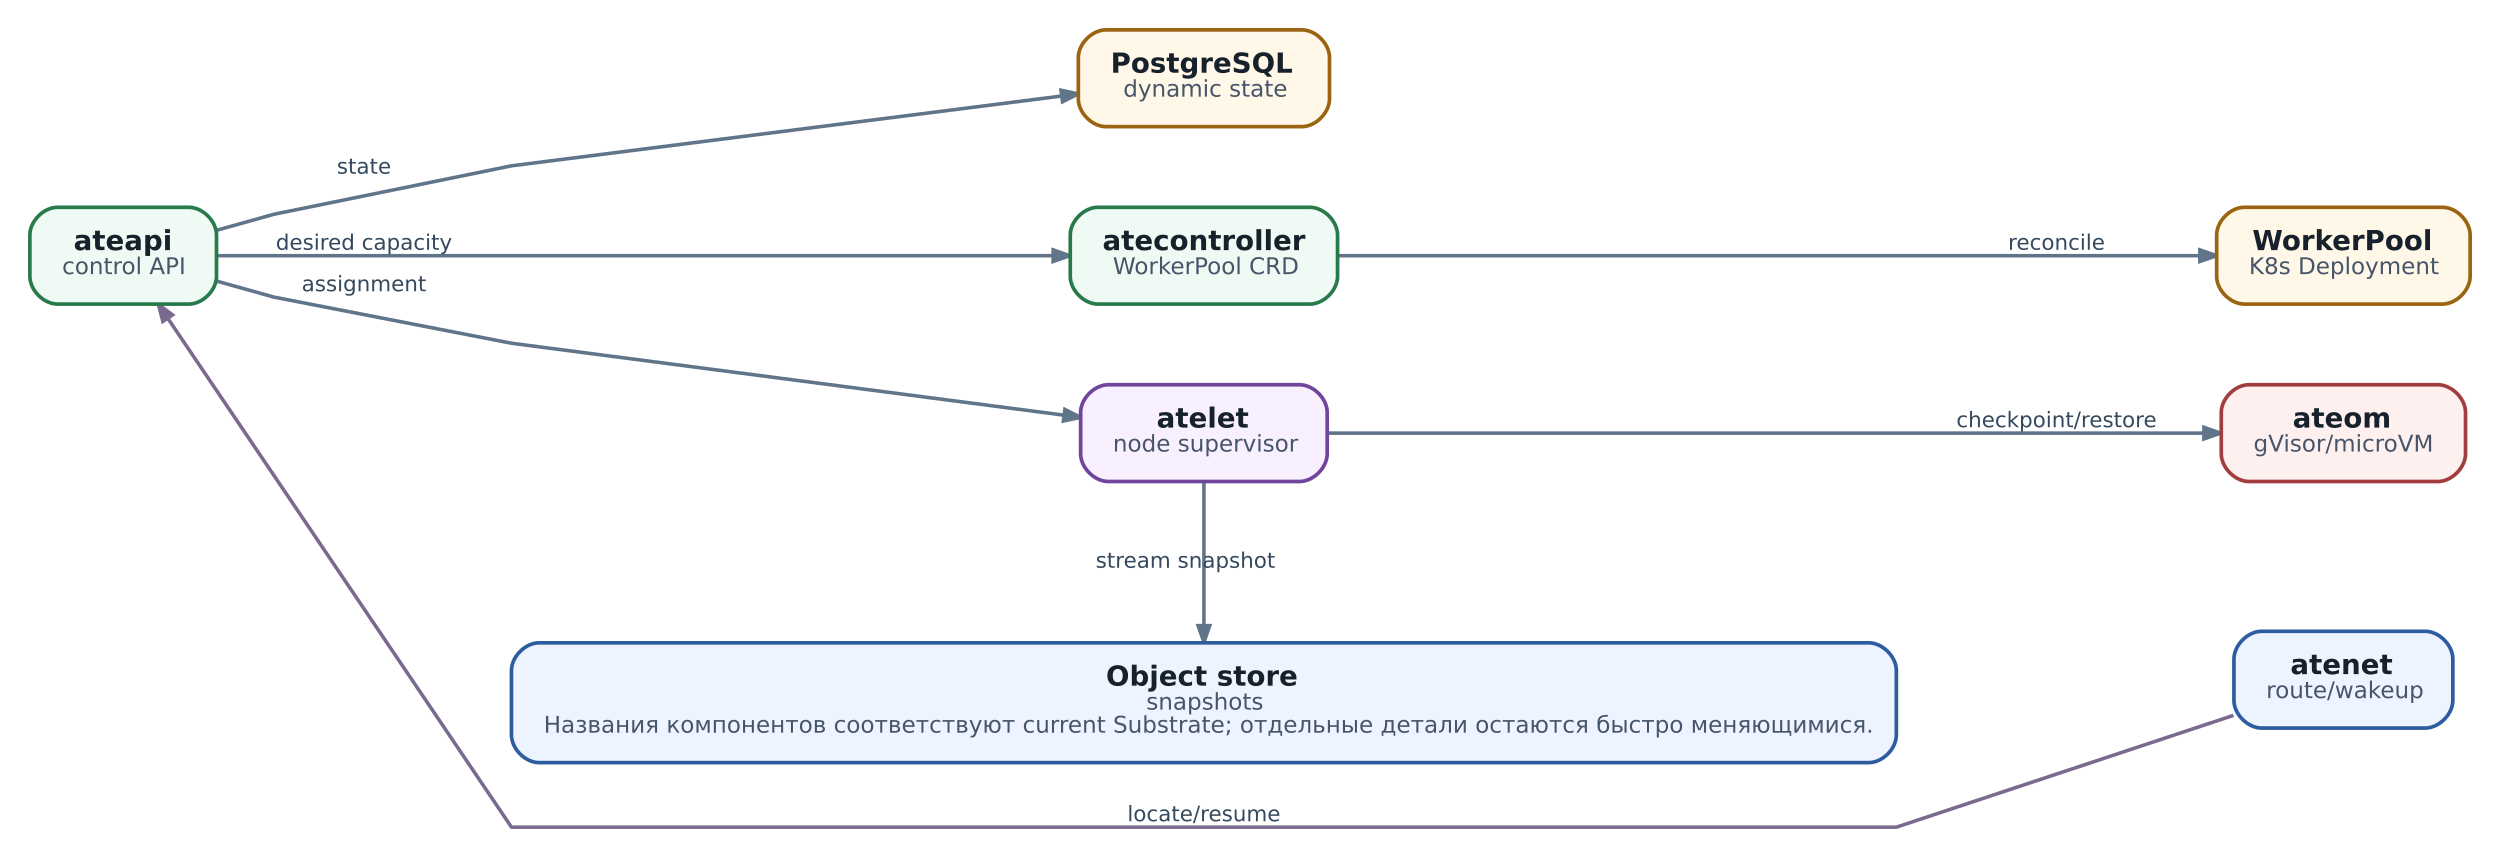
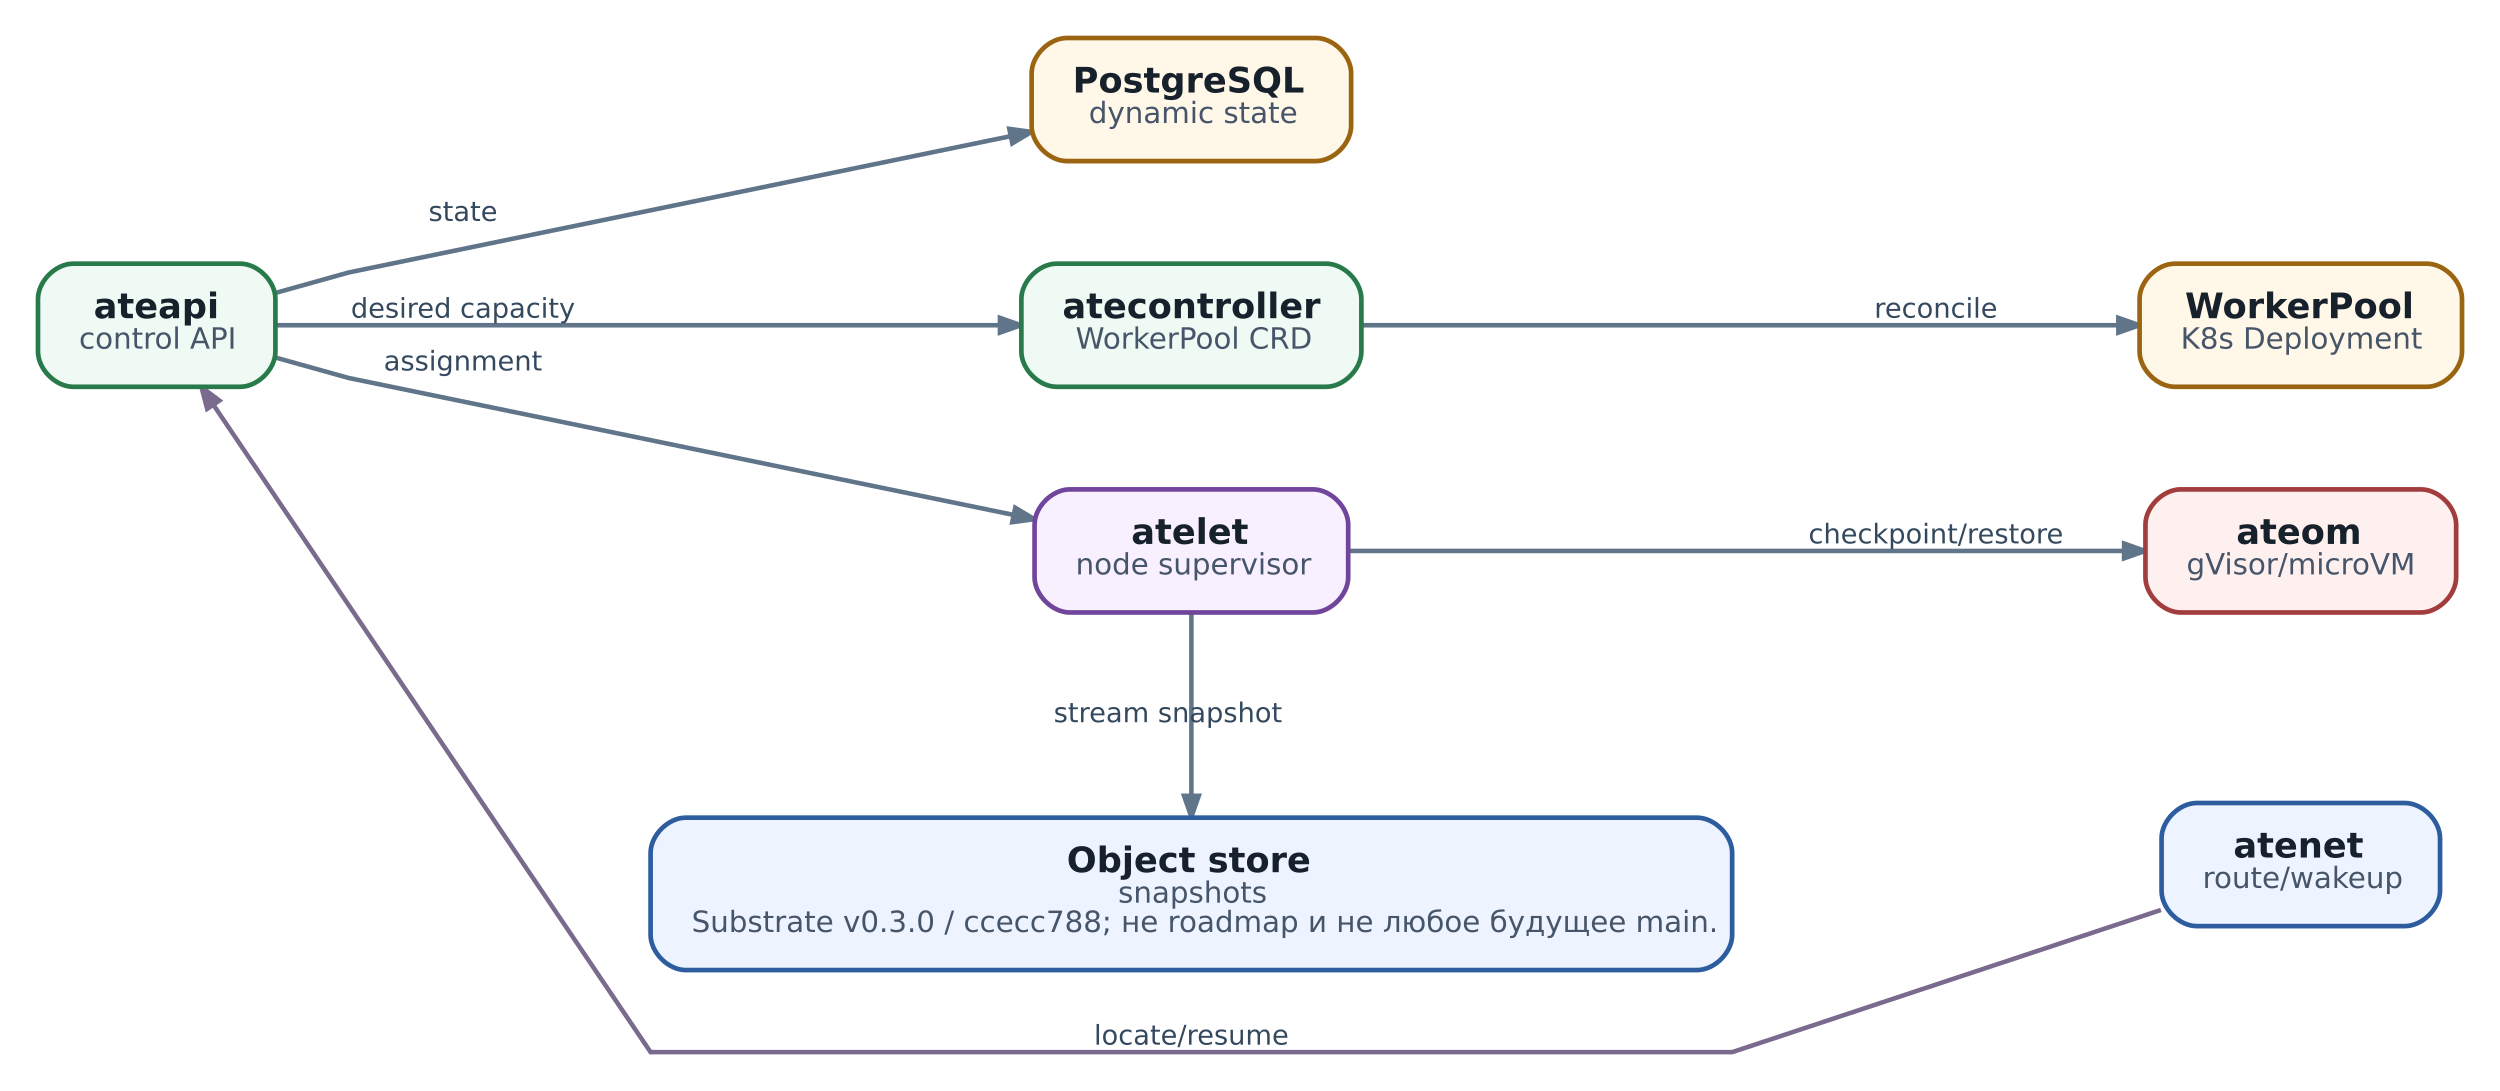
- <svg xmlns="http://www.w3.org/2000/svg" aria-label="Agent Substrate: operational data path" class="diagram diagram-redrawn" height="371.92" role="img" viewBox="0 0 1084.92 371.92" width="1084.92">
+ <svg xmlns="http://www.w3.org/2000/svg" aria-label="Agent Substrate: operational data path" class="diagram diagram-redrawn" height="371.92" role="img" viewBox="0 0 852.92 371.92" width="852.92">
  <g class="graph" transform="scale(1 1) rotate(0) translate(12.96 358.96)">
    <g class="edge">
-       <path d="M81.25,-259.09C94.52,-262.8 106,-266 106,-266 106,-266 209,-287 209,-287 209,-287 360.19,-306.18 447.73,-317.29" fill="none" stroke="#60748a" stroke-width="1.55" />
-       <polygon fill="#60748a" points="447.5,-319.8 454.96,-318.21 448.13,-314.8 447.5,-319.8" stroke="#60748a" stroke-width="1.55" />
+       <path d="M81.25,-259.09C94.52,-262.8 106,-266 106,-266 106,-266 247.65,-295.17 331.75,-312.49" fill="none" stroke="#60748a" stroke-width="1.55" />
+       <polygon fill="#60748a" points="331.39,-314.99 338.95,-313.97 332.4,-310.05 331.39,-314.99" stroke="#60748a" stroke-width="1.55" />
      <text fill="#34495e" font-family="DejaVu Sans" font-size="9.30" text-anchor="middle" x="145" y="-283.56">state</text>
    </g>
    <g class="edge">
-       <path d="M81.32,-248C162.04,-248 345.61,-248 443.77,-248" fill="none" stroke="#60748a" stroke-width="1.55" />
-       <polygon fill="#60748a" points="444.06,-250.52 451.26,-248 444.06,-245.48 444.06,-250.52" stroke="#60748a" stroke-width="1.55" />
+       <path d="M81.08,-248C141.14,-248 255.92,-248 328.11,-248" fill="none" stroke="#60748a" stroke-width="1.55" />
+       <polygon fill="#60748a" points="328.19,-250.52 335.39,-248 328.19,-245.48 328.19,-250.52" stroke="#60748a" stroke-width="1.55" />
      <text fill="#34495e" font-family="DejaVu Sans" font-size="9.30" text-anchor="middle" x="145" y="-250.56">desired capacity</text>
    </g>
    <g class="edge">
-       <path d="M81.25,-236.91C94.52,-233.2 106,-230 106,-230 106,-230 209,-210 209,-210 209,-210 361.4,-190.15 448.78,-178.78" fill="none" stroke="#60748a" stroke-width="1.55" />
-       <polygon fill="#60748a" points="449.17,-181.27 455.99,-177.84 448.52,-176.27 449.17,-181.27" stroke="#60748a" stroke-width="1.55" />
+       <path d="M81.25,-236.91C94.52,-233.2 106,-230 106,-230 106,-230 248.8,-200.59 332.76,-183.3" fill="none" stroke="#60748a" stroke-width="1.55" />
+       <polygon fill="#60748a" points="333.41,-185.74 339.95,-181.82 332.39,-180.81 333.41,-185.74" stroke="#60748a" stroke-width="1.55" />
      <text fill="#34495e" font-family="DejaVu Sans" font-size="9.30" text-anchor="middle" x="145" y="-232.56">assignment</text>
    </g>
    <g class="edge">
-       <path d="M567.96,-248C661.44,-248 845.63,-248 941.59,-248" fill="none" stroke="#60748a" stroke-width="1.55" />
-       <polygon fill="#60748a" points="941.71,-250.52 948.91,-248 941.71,-245.48 941.71,-250.52" stroke="#60748a" stroke-width="1.55" />
-       <text fill="#34495e" font-family="DejaVu Sans" font-size="9.30" text-anchor="middle" x="879.5" y="-250.56">reconcile</text>
+       <path d="M451.68,-248C521.15,-248 637.89,-248 709.33,-248" fill="none" stroke="#60748a" stroke-width="1.55" />
+       <polygon fill="#60748a" points="709.75,-250.52 716.95,-248 709.75,-245.48 709.75,-250.52" stroke="#60748a" stroke-width="1.55" />
+       <text fill="#34495e" font-family="DejaVu Sans" font-size="9.30" text-anchor="middle" x="647.5" y="-250.56">reconcile</text>
    </g>
    <g class="edge">
-       <path d="M956.28,-48.51C899.16,-29.57 810,0 810,0 810,0 209,0 209,0 209,0 103.65,-155.98 60.05,-220.54" fill="none" stroke="#7a6a8e" stroke-width="1.55" />
+       <path d="M724.28,-48.51C667.16,-29.57 578,0 578,0 578,0 209,0 209,0 209,0 103.65,-155.98 60.05,-220.54" fill="none" stroke="#7a6a8e" stroke-width="1.55" />
      <polygon fill="#7a6a8e" points="57.72,-219.48 55.78,-226.86 61.9,-222.3 57.72,-219.48" stroke="#7a6a8e" stroke-width="1.55" />
-       <text fill="#34495e" font-family="DejaVu Sans" font-size="9.30" text-anchor="middle" x="509.5" y="-2.56">locate/resume</text>
+       <text fill="#34495e" font-family="DejaVu Sans" font-size="9.30" text-anchor="middle" x="393.5" y="-2.56">locate/resume</text>
    </g>
    <g class="edge">
-       <path d="M563.21,-171C655.59,-171 846.16,-171 943.28,-171" fill="none" stroke="#60748a" stroke-width="1.55" />
-       <polygon fill="#60748a" points="943.47,-173.52 950.67,-171 943.47,-168.48 943.47,-173.52" stroke="#60748a" stroke-width="1.55" />
-       <text fill="#34495e" font-family="DejaVu Sans" font-size="9.30" text-anchor="middle" x="879.5" y="-173.56">checkpoint/restore</text>
+       <path d="M447.25,-171C516.8,-171 638.87,-171 711.6,-171" fill="none" stroke="#60748a" stroke-width="1.55" />
+       <polygon fill="#60748a" points="711.71,-173.52 718.91,-171 711.71,-168.48 711.71,-173.52" stroke="#60748a" stroke-width="1.55" />
+       <text fill="#34495e" font-family="DejaVu Sans" font-size="9.30" text-anchor="middle" x="647.5" y="-173.56">checkpoint/restore</text>
    </g>
    <g class="edge">
-       <path d="M509.5,-149.9C509.5,-132.59 509.5,-107.75 509.5,-87.69" fill="none" stroke="#60748a" stroke-width="1.55" />
-       <polygon fill="#60748a" points="512.02,-87.46 509.5,-80.26 506.98,-87.46 512.02,-87.46" stroke="#60748a" stroke-width="1.55" />
-       <text fill="#34495e" font-family="DejaVu Sans" font-size="9.30" text-anchor="middle" x="501.5" y="-112.56">stream snapshot</text>
+       <path d="M393.5,-149.9C393.5,-132.59 393.5,-107.75 393.5,-87.69" fill="none" stroke="#60748a" stroke-width="1.55" />
+       <polygon fill="#60748a" points="396.02,-87.46 393.5,-80.26 390.98,-87.46 396.02,-87.46" stroke="#60748a" stroke-width="1.55" />
+       <text fill="#34495e" font-family="DejaVu Sans" font-size="9.30" text-anchor="middle" x="385.5" y="-112.56">stream snapshot</text>
    </g>
    <g class="node">
      <path d="M69,-269C69,-269 12,-269 12,-269 6,-269 0,-263 0,-257 0,-257 0,-239 0,-239 0,-233 6,-227 12,-227 12,-227 69,-227 69,-227 75,-227 81,-233 81,-239 81,-239 81,-257 81,-257 81,-263 75,-269 69,-269" fill="#eefaf3" stroke="#287a4b" stroke-width="1.6" />
      <text fill="#17212b" font-family="DejaVu Sans" font-size="12.00" font-weight="bold" text-anchor="start" x="19" y="-250.4">ateapi</text>
      <text fill="#465569" font-family="DejaVu Sans" font-size="10.00" text-anchor="start" x="14" y="-240">control API</text>
    </g>
    <g class="node">
-       <path d="M552,-346C552,-346 467,-346 467,-346 461,-346 455,-340 455,-334 455,-334 455,-316 455,-316 455,-310 461,-304 467,-304 467,-304 552,-304 552,-304 558,-304 564,-310 564,-316 564,-316 564,-334 564,-334 564,-340 558,-346 552,-346" fill="#fff7e8" stroke="#9a6410" stroke-width="1.6" />
-       <text fill="#17212b" font-family="DejaVu Sans" font-size="12.00" font-weight="bold" text-anchor="start" x="469" y="-327.4">PostgreSQL</text>
-       <text fill="#465569" font-family="DejaVu Sans" font-size="10.00" text-anchor="start" x="474.5" y="-317">dynamic state</text>
+       <path d="M436,-346C436,-346 351,-346 351,-346 345,-346 339,-340 339,-334 339,-334 339,-316 339,-316 339,-310 345,-304 351,-304 351,-304 436,-304 436,-304 442,-304 448,-310 448,-316 448,-316 448,-334 448,-334 448,-340 442,-346 436,-346" fill="#fff7e8" stroke="#9a6410" stroke-width="1.6" />
+       <text fill="#17212b" font-family="DejaVu Sans" font-size="12.00" font-weight="bold" text-anchor="start" x="353" y="-327.4">PostgreSQL</text>
+       <text fill="#465569" font-family="DejaVu Sans" font-size="10.00" text-anchor="start" x="358.5" y="-317">dynamic state</text>
    </g>
    <g class="node">
-       <path d="M555.5,-269C555.5,-269 463.5,-269 463.5,-269 457.5,-269 451.5,-263 451.5,-257 451.5,-257 451.5,-239 451.5,-239 451.5,-233 457.5,-227 463.5,-227 463.5,-227 555.5,-227 555.5,-227 561.5,-227 567.5,-233 567.5,-239 567.5,-239 567.5,-257 567.5,-257 567.5,-263 561.5,-269 555.5,-269" fill="#eefaf3" stroke="#287a4b" stroke-width="1.6" />
-       <text fill="#17212b" font-family="DejaVu Sans" font-size="12.00" font-weight="bold" text-anchor="start" x="465.5" y="-250.4">atecontroller</text>
-       <text fill="#465569" font-family="DejaVu Sans" font-size="10.00" text-anchor="start" x="470" y="-240">WorkerPool CRD</text>
+       <path d="M439.5,-269C439.5,-269 347.5,-269 347.5,-269 341.5,-269 335.5,-263 335.5,-257 335.5,-257 335.5,-239 335.5,-239 335.5,-233 341.5,-227 347.5,-227 347.5,-227 439.5,-227 439.5,-227 445.5,-227 451.5,-233 451.5,-239 451.5,-239 451.5,-257 451.5,-257 451.5,-263 445.5,-269 439.5,-269" fill="#eefaf3" stroke="#287a4b" stroke-width="1.6" />
+       <text fill="#17212b" font-family="DejaVu Sans" font-size="12.00" font-weight="bold" text-anchor="start" x="349.5" y="-250.4">atecontroller</text>
+       <text fill="#465569" font-family="DejaVu Sans" font-size="10.00" text-anchor="start" x="354" y="-240">WorkerPool CRD</text>
    </g>
    <g class="node">
-       <path d="M1039.5,-85C1039.5,-85 968.5,-85 968.5,-85 962.5,-85 956.5,-79 956.5,-73 956.5,-73 956.5,-55 956.5,-55 956.5,-49 962.5,-43 968.5,-43 968.5,-43 1039.5,-43 1039.5,-43 1045.5,-43 1051.5,-49 1051.5,-55 1051.5,-55 1051.5,-73 1051.5,-73 1051.5,-79 1045.5,-85 1039.5,-85" fill="#edf4ff" stroke="#2d5d9f" stroke-width="1.6" />
-       <text fill="#17212b" font-family="DejaVu Sans" font-size="12.00" font-weight="bold" text-anchor="start" x="981" y="-66.4">atenet</text>
-       <text fill="#465569" font-family="DejaVu Sans" font-size="10.00" text-anchor="start" x="970.5" y="-56">route/wakeup</text>
+       <path d="M807.5,-85C807.5,-85 736.5,-85 736.5,-85 730.5,-85 724.5,-79 724.5,-73 724.5,-73 724.5,-55 724.5,-55 724.5,-49 730.5,-43 736.5,-43 736.5,-43 807.5,-43 807.5,-43 813.5,-43 819.5,-49 819.5,-55 819.5,-55 819.5,-73 819.5,-73 819.5,-79 813.5,-85 807.5,-85" fill="#edf4ff" stroke="#2d5d9f" stroke-width="1.6" />
+       <text fill="#17212b" font-family="DejaVu Sans" font-size="12.00" font-weight="bold" text-anchor="start" x="749" y="-66.4">atenet</text>
+       <text fill="#465569" font-family="DejaVu Sans" font-size="10.00" text-anchor="start" x="738.5" y="-56">route/wakeup</text>
    </g>
    <g class="node">
-       <path d="M1047,-269C1047,-269 961,-269 961,-269 955,-269 949,-263 949,-257 949,-257 949,-239 949,-239 949,-233 955,-227 961,-227 961,-227 1047,-227 1047,-227 1053,-227 1059,-233 1059,-239 1059,-239 1059,-257 1059,-257 1059,-263 1053,-269 1047,-269" fill="#fff7e8" stroke="#9a6410" stroke-width="1.6" />
-       <text fill="#17212b" font-family="DejaVu Sans" font-size="12.00" font-weight="bold" text-anchor="start" x="964.5" y="-250.4">WorkerPool</text>
-       <text fill="#465569" font-family="DejaVu Sans" font-size="10.00" text-anchor="start" x="963" y="-240">K8s Deployment</text>
+       <path d="M815,-269C815,-269 729,-269 729,-269 723,-269 717,-263 717,-257 717,-257 717,-239 717,-239 717,-233 723,-227 729,-227 729,-227 815,-227 815,-227 821,-227 827,-233 827,-239 827,-239 827,-257 827,-257 827,-263 821,-269 815,-269" fill="#fff7e8" stroke="#9a6410" stroke-width="1.6" />
+       <text fill="#17212b" font-family="DejaVu Sans" font-size="12.00" font-weight="bold" text-anchor="start" x="732.5" y="-250.4">WorkerPool</text>
+       <text fill="#465569" font-family="DejaVu Sans" font-size="10.00" text-anchor="start" x="731" y="-240">K8s Deployment</text>
    </g>
    <g class="node">
-       <path d="M551,-192C551,-192 468,-192 468,-192 462,-192 456,-186 456,-180 456,-180 456,-162 456,-162 456,-156 462,-150 468,-150 468,-150 551,-150 551,-150 557,-150 563,-156 563,-162 563,-162 563,-180 563,-180 563,-186 557,-192 551,-192" fill="#f8efff" stroke="#70459b" stroke-width="1.6" />
-       <text fill="#17212b" font-family="DejaVu Sans" font-size="12.00" font-weight="bold" text-anchor="start" x="489" y="-173.4">atelet</text>
-       <text fill="#465569" font-family="DejaVu Sans" font-size="10.00" text-anchor="start" x="470" y="-163">node supervisor</text>
+       <path d="M435,-192C435,-192 352,-192 352,-192 346,-192 340,-186 340,-180 340,-180 340,-162 340,-162 340,-156 346,-150 352,-150 352,-150 435,-150 435,-150 441,-150 447,-156 447,-162 447,-162 447,-180 447,-180 447,-186 441,-192 435,-192" fill="#f8efff" stroke="#70459b" stroke-width="1.6" />
+       <text fill="#17212b" font-family="DejaVu Sans" font-size="12.00" font-weight="bold" text-anchor="start" x="373" y="-173.4">atelet</text>
+       <text fill="#465569" font-family="DejaVu Sans" font-size="10.00" text-anchor="start" x="354" y="-163">node supervisor</text>
    </g>
    <g class="node">
-       <path d="M1045,-192C1045,-192 963,-192 963,-192 957,-192 951,-186 951,-180 951,-180 951,-162 951,-162 951,-156 957,-150 963,-150 963,-150 1045,-150 1045,-150 1051,-150 1057,-156 1057,-162 1057,-162 1057,-180 1057,-180 1057,-186 1051,-192 1045,-192" fill="#fff0f0" stroke="#a23d3d" stroke-width="1.6" />
-       <text fill="#17212b" font-family="DejaVu Sans" font-size="12.00" font-weight="bold" text-anchor="start" x="982" y="-173.4">ateom</text>
-       <text fill="#465569" font-family="DejaVu Sans" font-size="10.00" text-anchor="start" x="965" y="-163">gVisor/microVM</text>
+       <path d="M813,-192C813,-192 731,-192 731,-192 725,-192 719,-186 719,-180 719,-180 719,-162 719,-162 719,-156 725,-150 731,-150 731,-150 813,-150 813,-150 819,-150 825,-156 825,-162 825,-162 825,-180 825,-180 825,-186 819,-192 813,-192" fill="#fff0f0" stroke="#a23d3d" stroke-width="1.6" />
+       <text fill="#17212b" font-family="DejaVu Sans" font-size="12.00" font-weight="bold" text-anchor="start" x="750" y="-173.4">ateom</text>
+       <text fill="#465569" font-family="DejaVu Sans" font-size="10.00" text-anchor="start" x="733" y="-163">gVisor/microVM</text>
    </g>
    <g class="node">
-       <path d="M798,-80C798,-80 221,-80 221,-80 215,-80 209,-74 209,-68 209,-68 209,-40 209,-40 209,-34 215,-28 221,-28 221,-28 798,-28 798,-28 804,-28 810,-34 810,-40 810,-40 810,-68 810,-68 810,-74 804,-80 798,-80" fill="#edf4ff" stroke="#2d5d9f" stroke-width="1.6" />
-       <text fill="#17212b" font-family="DejaVu Sans" font-size="12.00" font-weight="bold" text-anchor="start" x="467" y="-61.4">Object store</text>
-       <text fill="#465569" font-family="DejaVu Sans" font-size="10.00" text-anchor="start" x="484.5" y="-51">snapshots</text>
-       <text fill="#465569" font-family="DejaVu Sans" font-size="10.00" text-anchor="start" x="223" y="-41">Названия компонентов соответствуют current Substrate; отдельные детали остаются быстро меняющимися.</text>
+       <path d="M566,-80C566,-80 221,-80 221,-80 215,-80 209,-74 209,-68 209,-68 209,-40 209,-40 209,-34 215,-28 221,-28 221,-28 566,-28 566,-28 572,-28 578,-34 578,-40 578,-40 578,-68 578,-68 578,-74 572,-80 566,-80" fill="#edf4ff" stroke="#2d5d9f" stroke-width="1.6" />
+       <text fill="#17212b" font-family="DejaVu Sans" font-size="12.00" font-weight="bold" text-anchor="start" x="351" y="-61.4">Object store</text>
+       <text fill="#465569" font-family="DejaVu Sans" font-size="10.00" text-anchor="start" x="368.5" y="-51">snapshots</text>
+       <text fill="#465569" font-family="DejaVu Sans" font-size="10.00" text-anchor="start" x="223" y="-41">Substrate v0.3.0 / ccecc788; не roadmap и не любое будущее main.</text>
    </g>
  </g>
</svg>
